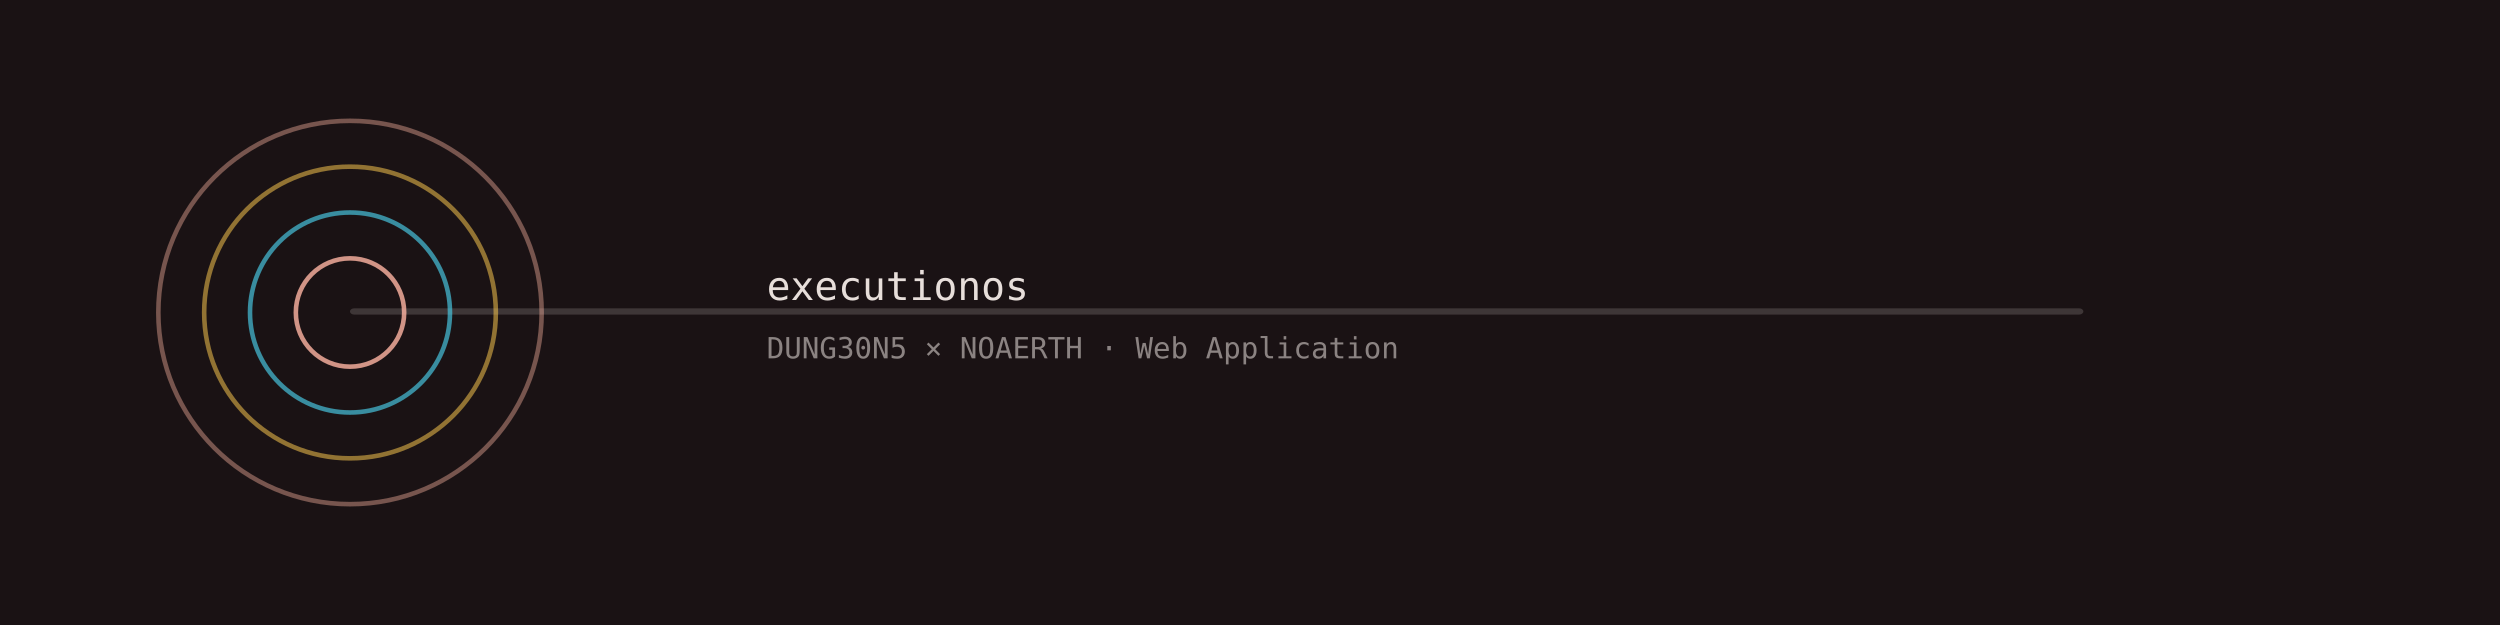
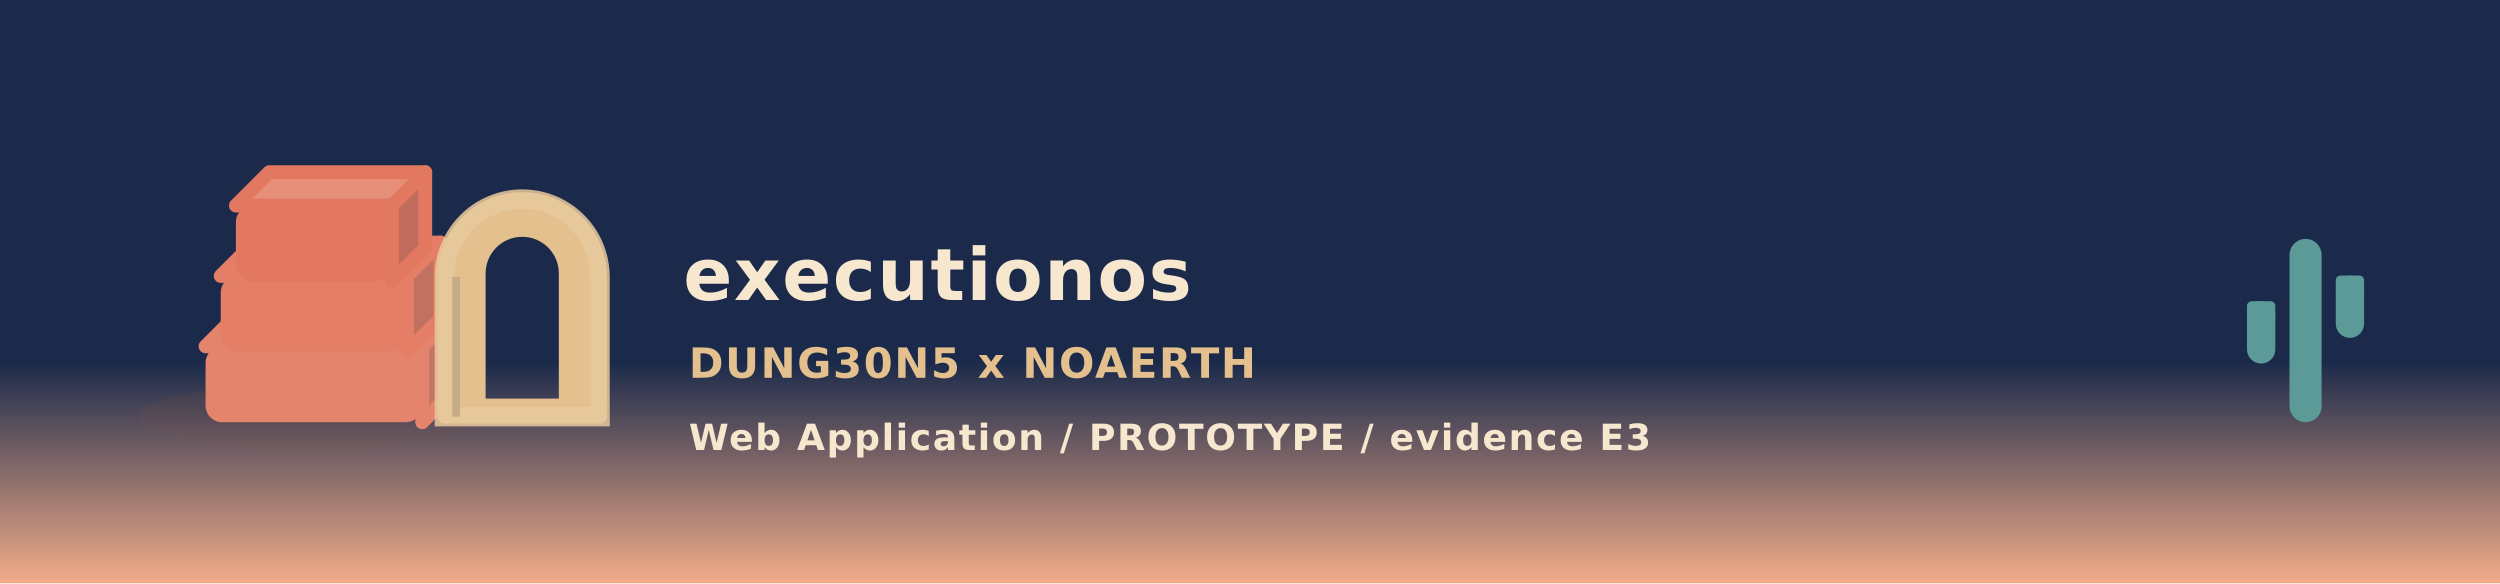
- <svg xmlns="http://www.w3.org/2000/svg" viewBox="0 0 1200 300" width="1200" height="300" role="img" aria-label="executionos identity object">
-   <rect width="1200" height="300" fill="#1a1214" />
-   <defs>
-     <linearGradient id="gft" x1="0" y1="0" x2="1" y2="1">
-       <stop offset="0%" stop-color="#ffb4a2" />
-       <stop offset="100%" stop-color="#48cae4" />
-     </linearGradient>
-   </defs>
-   <rect x="168.00" y="148.00" width="832.00" height="3.00" rx="2.00" fill="rgba(253,244,240,0.160)" opacity="1.00" />
-   <circle cx="168.00" cy="150.00" r="26.00" fill="none" stroke="rgba(255,180,162,0.800)" stroke-width="2.20" opacity="1.00" />
-   <circle cx="168.00" cy="150.00" r="48.00" fill="none" stroke="rgba(72,202,228,0.670)" stroke-width="2.20" opacity="1.00" />
-   <circle cx="168.00" cy="150.00" r="70.00" fill="none" stroke="rgba(249,199,79,0.540)" stroke-width="2.20" opacity="1.00" />
-   <circle cx="168.00" cy="150.00" r="92.00" fill="none" stroke="rgba(255,180,162,0.410)" stroke-width="2.20" opacity="1.00" />
-   <text x="368" y="144" font-family="ui-monospace,Menlo,monospace" font-size="19" fill="rgba(253,244,240,0.900)">executionos</text>
-   <text x="368" y="172" font-family="ui-monospace,Menlo,monospace" font-size="14" fill="rgba(253,244,240,0.500)">DUNG30N5 × NOAERTH · Web Application</text>
+ <svg xmlns="http://www.w3.org/2000/svg" width="900" height="210" viewBox="0 0 900 210" role="img" aria-label="executionos - identity object">
+   <linearGradient id="skyf" x1="0" y1="0" x2="0" y2="1">
+     <stop offset="0" stop-color="#1b2a4a" />
+     <stop offset="0.62" stop-color="#1b2a4a" />
+     <stop offset="1" stop-color="#f3ad8a" />
+   </linearGradient>
+   <rect width="900" height="210" fill="url(#skyf)" />
+   <rect x="0" y="352" width="900" height="-142" fill="#e3c08d" />
+   <rect x="0" y="352" width="900" height="3" fill="#e6c596" />
+   <ellipse cx="112" cy="150" rx="62" ry="12" fill="rgba(138,90,68,0.11)" />
+   <path d="M74,124.67 L152,124.67 L164,112.67 L86,112.67 Z" fill="#e99a82" stroke="#e5846c" stroke-width="5" stroke-linejoin="round" />
+   <path d="M152,124.67 L164,112.67 L164,140 L152,152 Z" fill="#c37566" stroke="#e5846c" stroke-width="5" stroke-linejoin="round" />
+   <rect x="74" y="124.67" width="78" height="27.33" rx="6" fill="#e5846c" />
+   <path d="M79.46,99.33 L146.54,99.33 L158.54,87.33 L91.46,87.33 Z" fill="#e8957d" stroke="#e47e66" stroke-width="5" stroke-linejoin="round" />
+   <path d="M146.54,99.33 L158.54,87.33 L158.54,114.67 L146.54,126.67 Z" fill="#c27061" stroke="#e47e66" stroke-width="5" stroke-linejoin="round" />
+   <rect x="79.46" y="99.33" width="67.08" height="27.33" rx="6" fill="#e47e66" />
+   <path d="M84.92,74 L141.08,74 L153.08,62 L96.92,62 Z" fill="#e79079" stroke="#e37861" stroke-width="5" stroke-linejoin="round" />
+   <path d="M141.08,74 L153.08,62 L153.08,89.33 L141.08,101.33 Z" fill="#c16b5d" stroke="#e37861" stroke-width="5" stroke-linejoin="round" />
+   <rect x="84.92" y="74" width="56.16" height="27.33" rx="6" fill="#e37861" />
+   <path d="M160,150 L160,99.68 A28,28 0 0 1 216,99.68 L216,150 Z M172.32,146 L172.32,98.43 A15.68,15.68 0 0 1 203.68,98.43 L203.68,146 Z" fill="#e3c08d" fill-rule="evenodd" stroke="#e3c08d" stroke-width="5" stroke-linejoin="round" />
+   <path d="M160,150 L160,99.68 A28,28 0 0 1 216,99.68 L216,150 Z" fill="none" stroke="#e8c99d" stroke-width="7" stroke-linecap="round" opacity="0.85" />
+   <rect x="162.8" y="99.68" width="2.8" height="50.32" fill="#c7ab84" />
+   <text x="246" y="108" font-family="Verdana,DejaVu Sans,sans-serif" font-size="26" font-weight="700" letter-spacing="0.6" fill="#f6e7ce" text-anchor="start">executionos</text>
+   <text x="248" y="136" font-family="Verdana,DejaVu Sans,sans-serif" font-size="15" font-weight="700" letter-spacing="0.6" fill="#e3c08d" text-anchor="start">DUNG30N5 x NOAERTH</text>
+   <text x="248" y="162" font-family="Verdana,DejaVu Sans,sans-serif" font-size="13" font-weight="700" letter-spacing="0.6" fill="#f6e7ce" text-anchor="start">Web Application  /  PROTOTYPE  /  evidence E3</text>
+   <rect x="824.22" y="86" width="11.56" height="66" rx="5.78" fill="#5b9a97" />
+   <rect x="808.92" y="108.44" width="10.2" height="22.44" rx="5.1" fill="#5b9a97" />
+   <rect x="808.92" y="108.44" width="10.2" height="6.6" rx="1.7" fill="#5b9a97" />
+   <rect x="840.88" y="99.2" width="10.2" height="22.44" rx="5.1" fill="#5b9a97" />
+   <rect x="840.88" y="99.2" width="10.2" height="6.6" rx="1.7" fill="#5b9a97" />
</svg>
